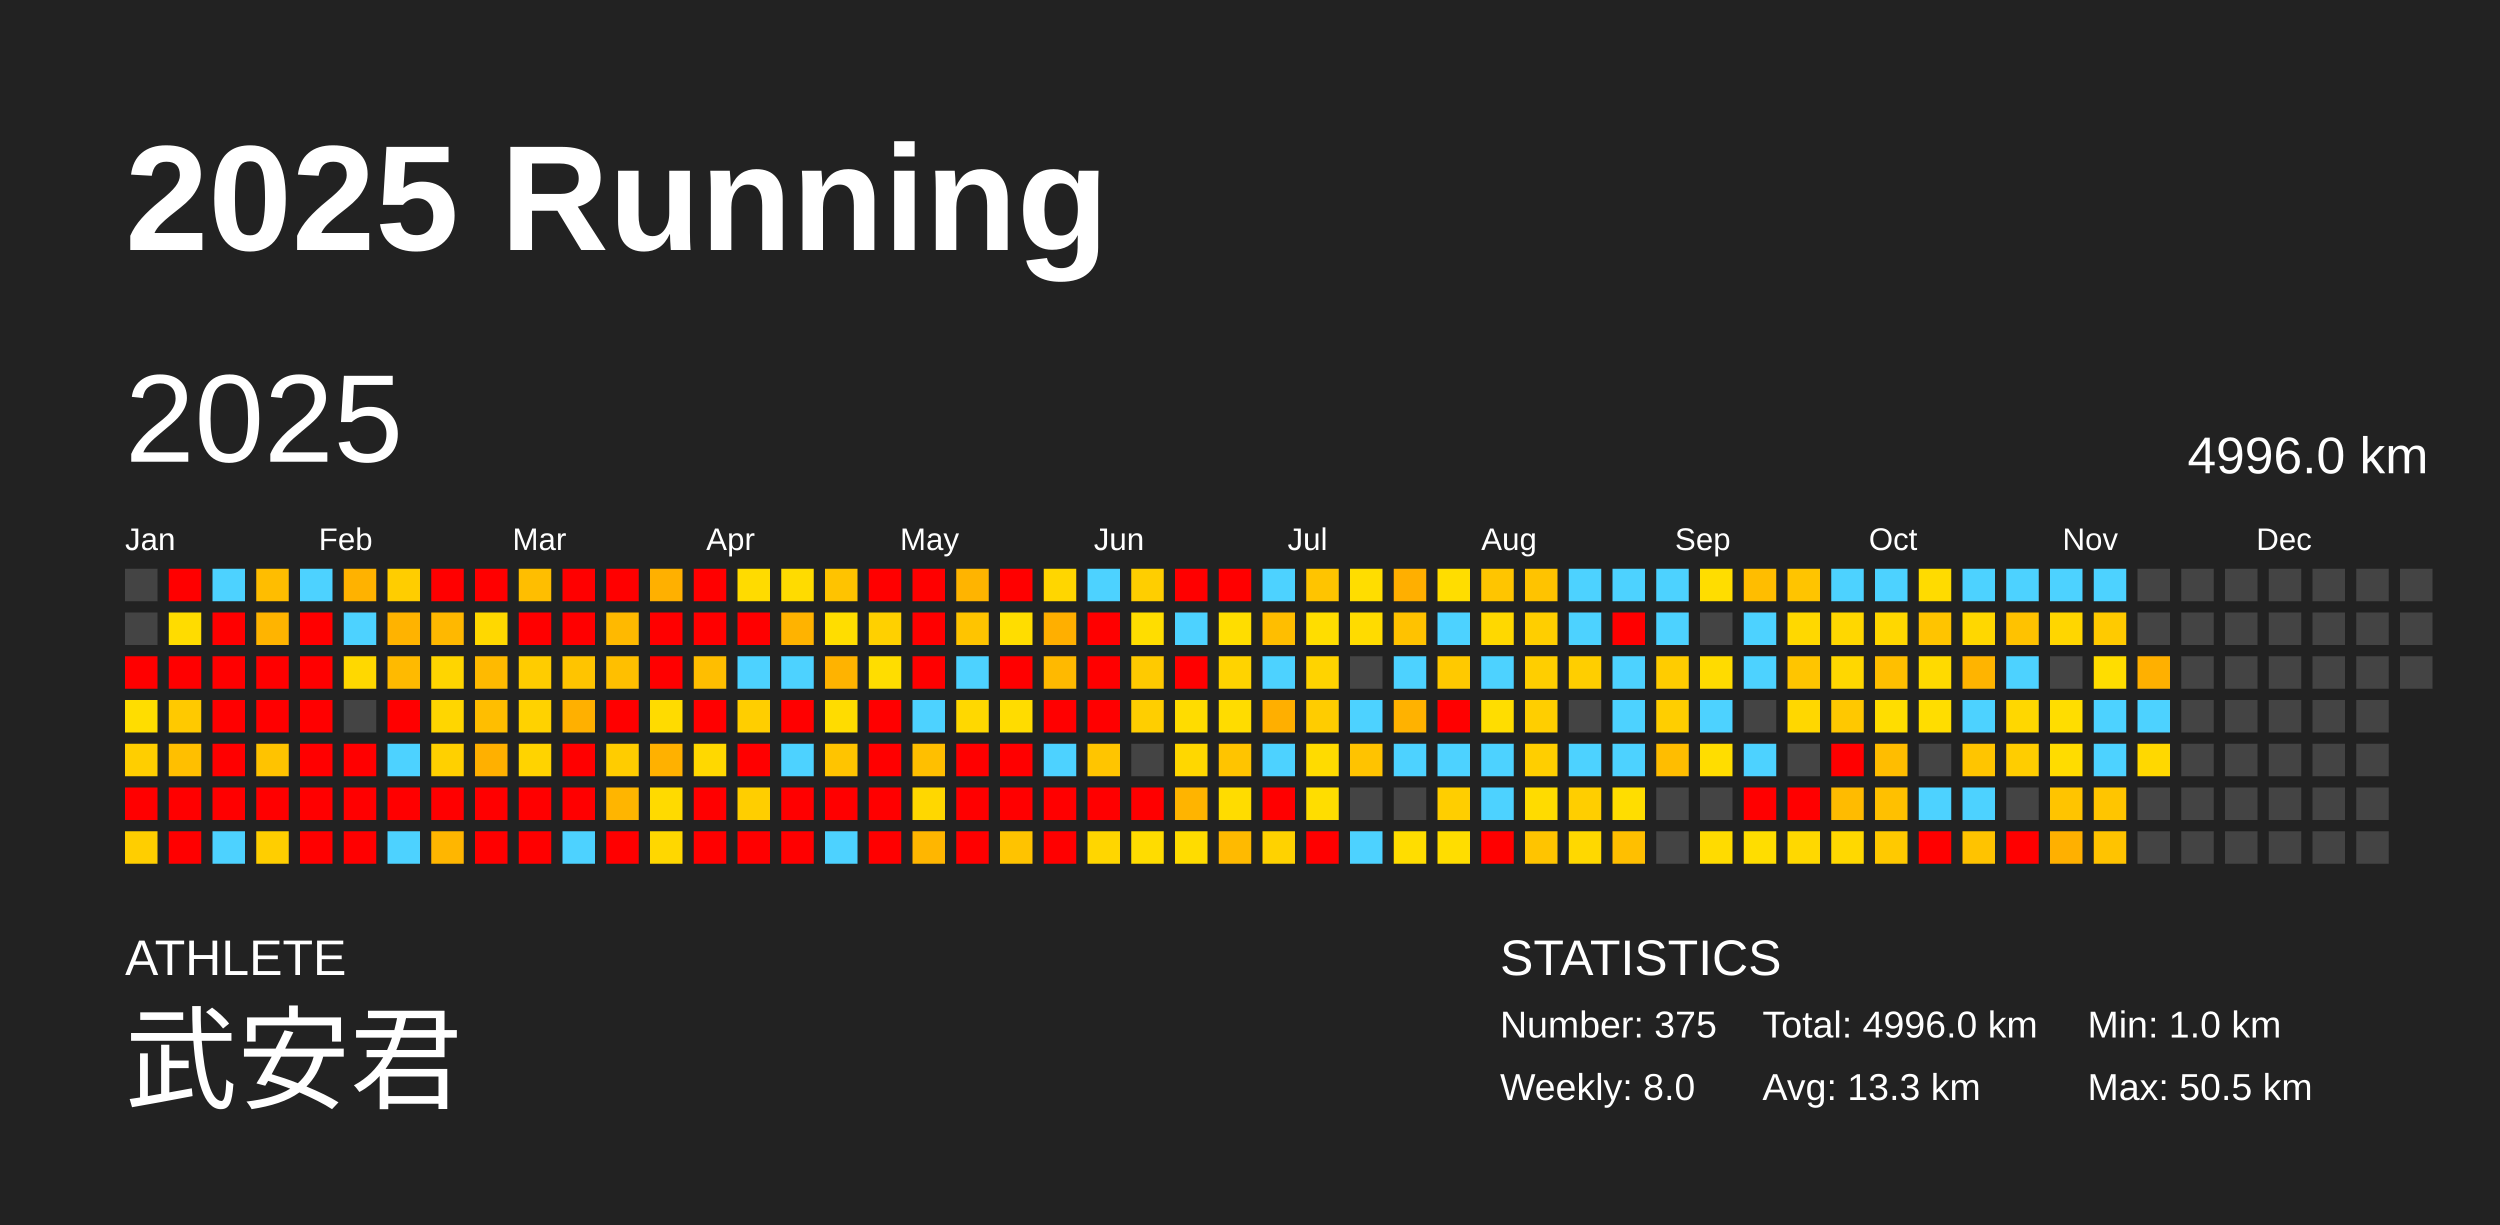
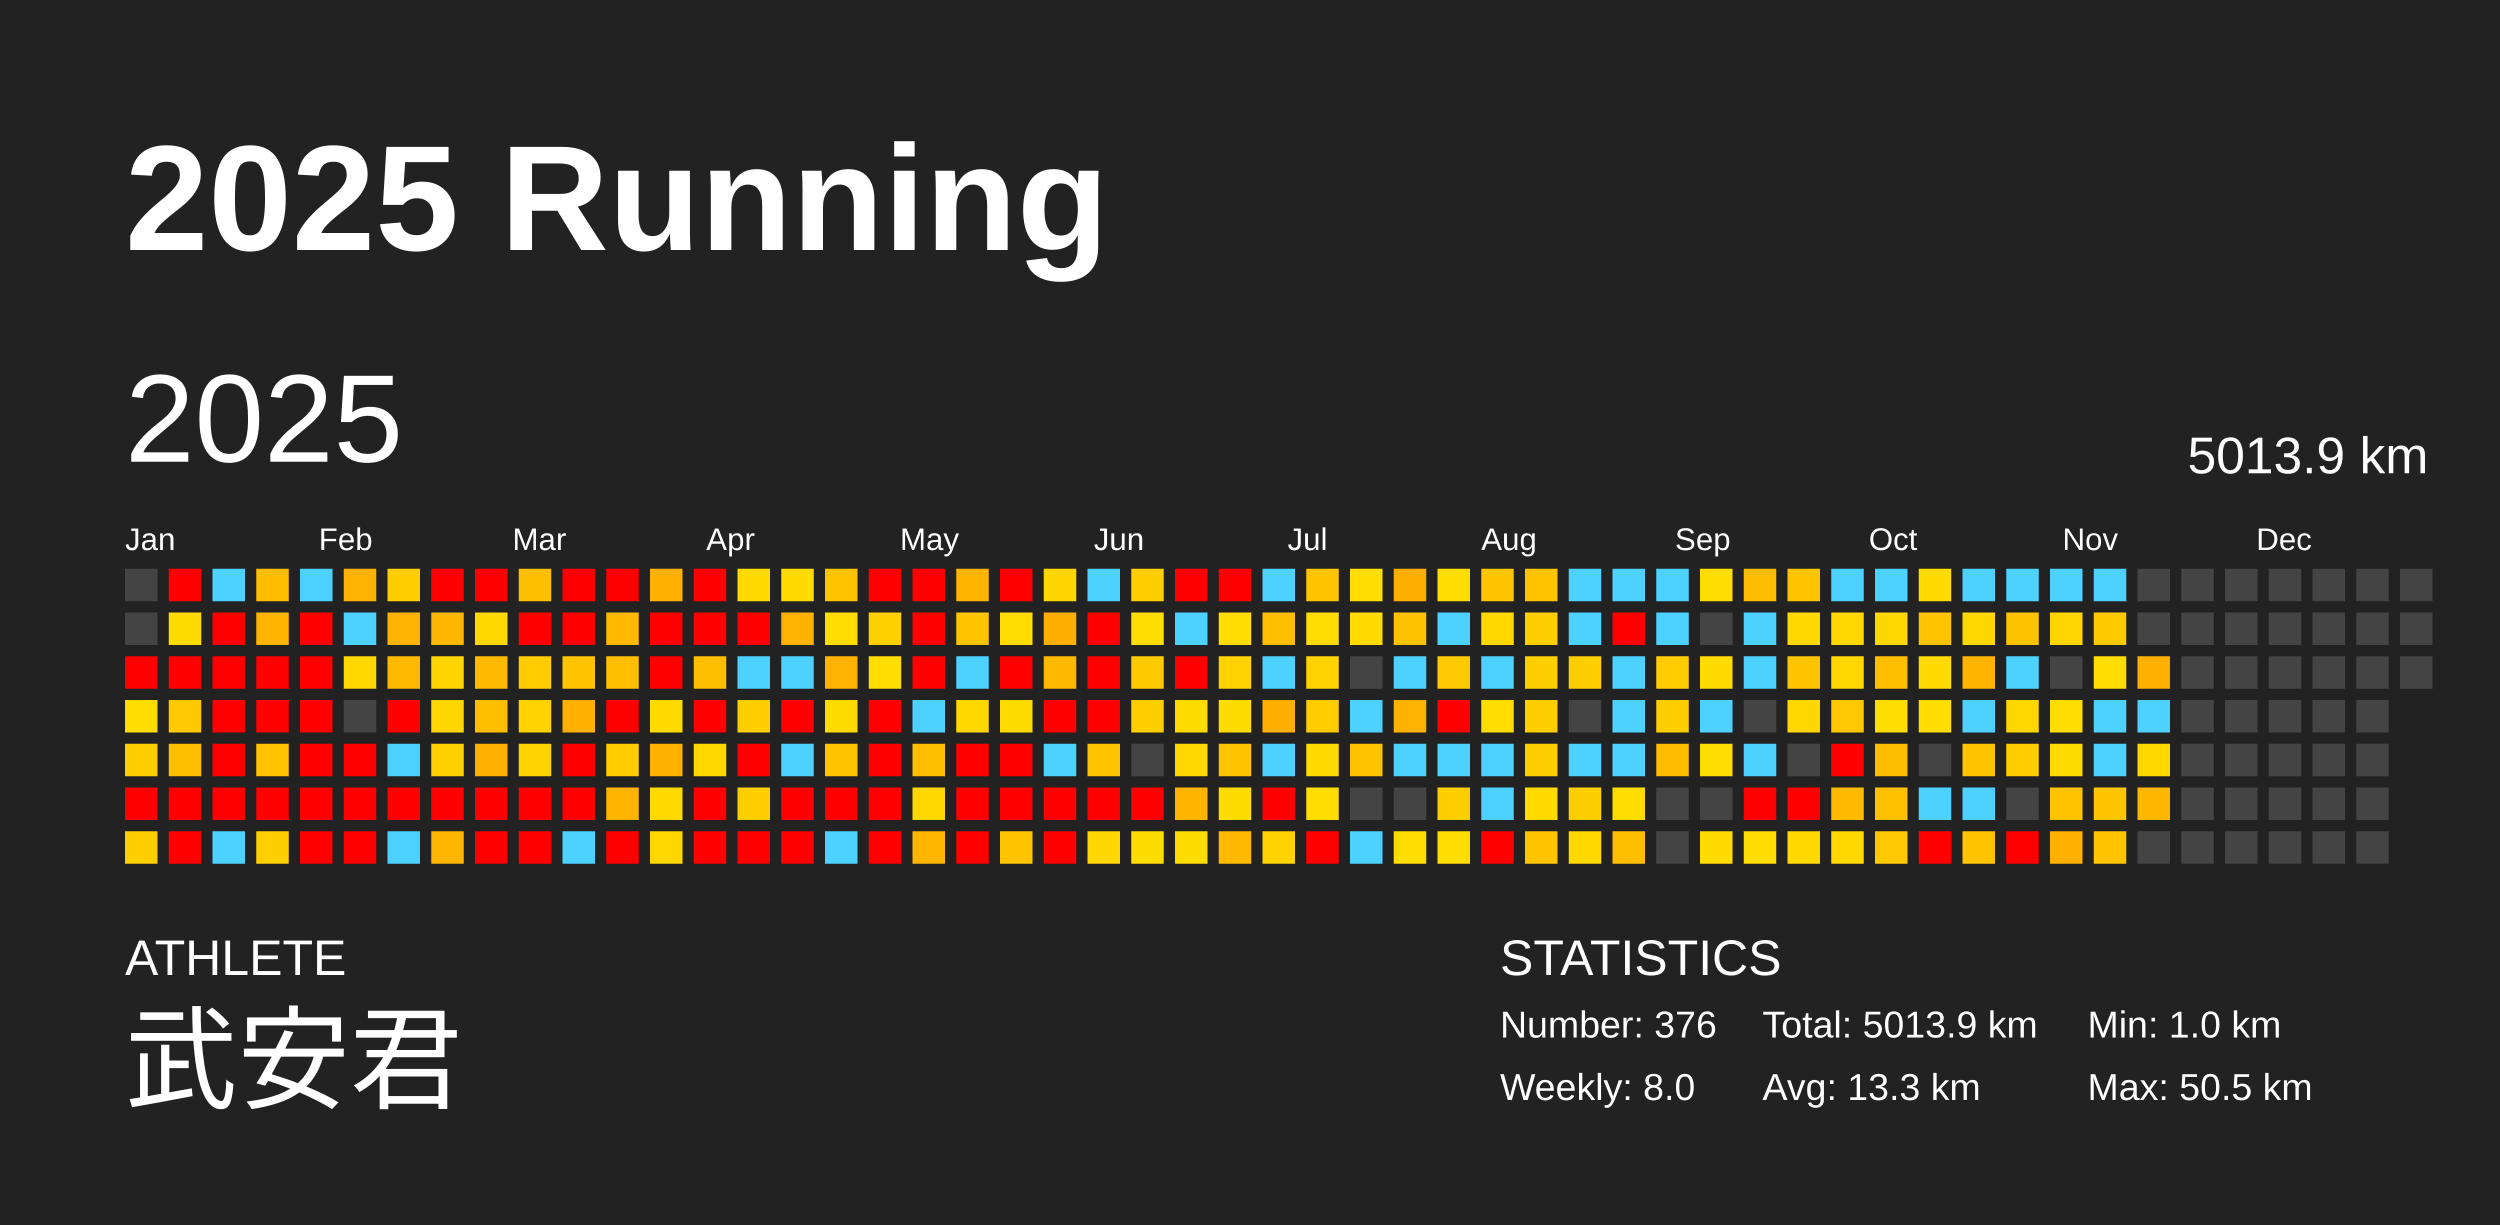
<svg xmlns="http://www.w3.org/2000/svg" baseProfile="full" height="98mm" version="1.1" viewBox="0,0,200,98" width="200mm">
  <defs />
  <rect fill="#222222" height="98" width="200" x="0" y="0" />
  <text fill="#FFFFFF" style="font-size:12px; font-family:Arial; font-weight:bold;" x="10" y="20">2025 Running</text>
  <text fill="#FFFFFF" style="font-size:4px; font-family:Arial" x="10" y="78">ATHLETE</text>
  <text fill="#FFFFFF" style="font-size:9px; font-family:Arial" x="10" y="88">武安君</text>
  <text fill="#FFFFFF" style="font-size:4px; font-family:Arial" x="120" y="78">STATISTICS</text>
-   <text fill="#FFFFFF" style="font-size:3px; font-family:Arial" x="120" y="83">Number: 375</text>
+   <text fill="#FFFFFF" style="font-size:3px; font-family:Arial" x="120" y="83">Number: 376</text>
  <text fill="#FFFFFF" style="font-size:3px; font-family:Arial" x="120" y="88">Weekly: 8.0</text>
-   <text fill="#FFFFFF" style="font-size:3px; font-family:Arial" x="141" y="83">Total: 4996.0 km</text>
+   <text fill="#FFFFFF" style="font-size:3px; font-family:Arial" x="141" y="83">Total: 5013.9 km</text>
  <text fill="#FFFFFF" style="font-size:3px; font-family:Arial" x="141" y="88">Avg: 13.3 km</text>
  <text fill="#FFFFFF" style="font-size:3px; font-family:Arial" x="167" y="83">Min: 1.0 km</text>
  <text fill="#FFFFFF" style="font-size:3px; font-family:Arial" x="167" y="88">Max: 50.5 km</text>
  <text dominant-baseline="hanging" fill="#FFFFFF" style="font-size:10.0px; font-family:Arial;" x="10" y="30">2025</text>
-   <text dominant-baseline="hanging" fill="#FFFFFF" style="font-size:4.125px; font-family:Arial;" x="175" y="35">4996.0 km</text>
+   <text dominant-baseline="hanging" fill="#FFFFFF" style="font-size:4.125px; font-family:Arial;" x="175" y="35">5013.9 km</text>
  <text fill="#FFFFFF" style="font-size:2.5px; font-family:Arial" x="10.0" y="44">Jan</text>
  <text fill="#FFFFFF" style="font-size:2.5px; font-family:Arial" x="25.5" y="44">Feb</text>
  <text fill="#FFFFFF" style="font-size:2.5px; font-family:Arial" x="41.0" y="44">Mar</text>
  <text fill="#FFFFFF" style="font-size:2.5px; font-family:Arial" x="56.5" y="44">Apr</text>
  <text fill="#FFFFFF" style="font-size:2.5px; font-family:Arial" x="72.0" y="44">May</text>
  <text fill="#FFFFFF" style="font-size:2.5px; font-family:Arial" x="87.5" y="44">Jun</text>
  <text fill="#FFFFFF" style="font-size:2.5px; font-family:Arial" x="103.0" y="44">Jul</text>
  <text fill="#FFFFFF" style="font-size:2.5px; font-family:Arial" x="118.5" y="44">Aug</text>
  <text fill="#FFFFFF" style="font-size:2.5px; font-family:Arial" x="134.0" y="44">Sep</text>
  <text fill="#FFFFFF" style="font-size:2.5px; font-family:Arial" x="149.5" y="44">Oct</text>
  <text fill="#FFFFFF" style="font-size:2.5px; font-family:Arial" x="165.0" y="44">Nov</text>
  <text fill="#FFFFFF" style="font-size:2.5px; font-family:Arial" x="180.5" y="44">Dec</text>
  <rect fill="#444444" height="2.6" width="2.6" x="10.0" y="45.5" />
  <rect fill="#444444" height="2.6" width="2.6" x="10.0" y="49.0" />
  <rect fill="red" height="2.6" width="2.6" x="10.0" y="52.5" />
  <rect fill="#ffdd00" height="2.6" width="2.6" x="10.0" y="56.0" />
  <rect fill="#ffce00" height="2.6" width="2.6" x="10.0" y="59.5" />
  <rect fill="red" height="2.6" width="2.6" x="10.0" y="63.0" />
  <rect fill="#ffce00" height="2.6" width="2.6" x="10.0" y="66.5" />
  <rect fill="red" height="2.6" width="2.6" x="13.5" y="45.5" />
  <rect fill="#ffdc00" height="2.6" width="2.6" x="13.5" y="49.0" />
  <rect fill="red" height="2.6" width="2.6" x="13.5" y="52.5" />
  <rect fill="#ffc900" height="2.6" width="2.6" x="13.5" y="56.0" />
  <rect fill="#ffbf00" height="2.6" width="2.6" x="13.5" y="59.5" />
  <rect fill="red" height="2.6" width="2.6" x="13.5" y="63.0" />
  <rect fill="red" height="2.6" width="2.6" x="13.5" y="66.5" />
  <rect fill="#4dd2ff" height="2.6" width="2.6" x="17.0" y="45.5" />
  <rect fill="red" height="2.6" width="2.6" x="17.0" y="49.0" />
  <rect fill="red" height="2.6" width="2.6" x="17.0" y="52.5" />
  <rect fill="red" height="2.6" width="2.6" x="17.0" y="56.0" />
  <rect fill="red" height="2.6" width="2.6" x="17.0" y="59.5" />
  <rect fill="red" height="2.6" width="2.6" x="17.0" y="63.0" />
  <rect fill="#4dd2ff" height="2.6" width="2.6" x="17.0" y="66.5" />
  <rect fill="#ffbd00" height="2.6" width="2.6" x="20.5" y="45.5" />
  <rect fill="#ffb400" height="2.6" width="2.6" x="20.5" y="49.0" />
  <rect fill="red" height="2.6" width="2.6" x="20.5" y="52.5" />
  <rect fill="red" height="2.6" width="2.6" x="20.5" y="56.0" />
  <rect fill="#ffc300" height="2.6" width="2.6" x="20.5" y="59.5" />
  <rect fill="red" height="2.6" width="2.6" x="20.5" y="63.0" />
  <rect fill="#ffce00" height="2.6" width="2.6" x="20.5" y="66.5" />
  <rect fill="#4dd2ff" height="2.6" width="2.6" x="24.0" y="45.5" />
  <rect fill="red" height="2.6" width="2.6" x="24.0" y="49.0" />
  <rect fill="red" height="2.6" width="2.6" x="24.0" y="52.5" />
  <rect fill="red" height="2.6" width="2.6" x="24.0" y="56.0" />
  <rect fill="red" height="2.6" width="2.6" x="24.0" y="59.5" />
  <rect fill="red" height="2.6" width="2.6" x="24.0" y="63.0" />
  <rect fill="red" height="2.6" width="2.6" x="24.0" y="66.5" />
  <rect fill="#ffb200" height="2.6" width="2.6" x="27.5" y="45.5" />
  <rect fill="#4dd2ff" height="2.6" width="2.6" x="27.5" y="49.0" />
  <rect fill="#ffd800" height="2.6" width="2.6" x="27.5" y="52.5" />
  <rect fill="#444444" height="2.6" width="2.6" x="27.5" y="56.0" />
  <rect fill="red" height="2.6" width="2.6" x="27.5" y="59.5" />
  <rect fill="red" height="2.6" width="2.6" x="27.5" y="63.0" />
  <rect fill="red" height="2.6" width="2.6" x="27.5" y="66.5" />
  <rect fill="#ffcd00" height="2.6" width="2.6" x="31.0" y="45.5" />
  <rect fill="#ffb300" height="2.6" width="2.6" x="31.0" y="49.0" />
  <rect fill="#ffba00" height="2.6" width="2.6" x="31.0" y="52.5" />
  <rect fill="red" height="2.6" width="2.6" x="31.0" y="56.0" />
  <rect fill="#4dd2ff" height="2.6" width="2.6" x="31.0" y="59.5" />
  <rect fill="red" height="2.6" width="2.6" x="31.0" y="63.0" />
  <rect fill="#4dd2ff" height="2.6" width="2.6" x="31.0" y="66.5" />
  <rect fill="red" height="2.6" width="2.6" x="34.5" y="45.5" />
  <rect fill="#ffb800" height="2.6" width="2.6" x="34.5" y="49.0" />
  <rect fill="#ffd500" height="2.6" width="2.6" x="34.5" y="52.5" />
  <rect fill="#ffd600" height="2.6" width="2.6" x="34.5" y="56.0" />
  <rect fill="#ffd000" height="2.6" width="2.6" x="34.5" y="59.5" />
  <rect fill="red" height="2.6" width="2.6" x="34.5" y="63.0" />
  <rect fill="#ffb600" height="2.6" width="2.6" x="34.5" y="66.5" />
  <rect fill="red" height="2.6" width="2.6" x="38.0" y="45.5" />
  <rect fill="#ffd800" height="2.6" width="2.6" x="38.0" y="49.0" />
  <rect fill="#ffba00" height="2.6" width="2.6" x="38.0" y="52.5" />
  <rect fill="#ffbe00" height="2.6" width="2.6" x="38.0" y="56.0" />
  <rect fill="#ffb000" height="2.6" width="2.6" x="38.0" y="59.5" />
  <rect fill="red" height="2.6" width="2.6" x="38.0" y="63.0" />
  <rect fill="red" height="2.6" width="2.6" x="38.0" y="66.5" />
  <rect fill="#ffbe00" height="2.6" width="2.6" x="41.5" y="45.5" />
  <rect fill="red" height="2.6" width="2.6" x="41.5" y="49.0" />
  <rect fill="#ffcc00" height="2.6" width="2.6" x="41.5" y="52.5" />
  <rect fill="#ffd200" height="2.6" width="2.6" x="41.5" y="56.0" />
  <rect fill="#ffd300" height="2.6" width="2.6" x="41.5" y="59.5" />
  <rect fill="red" height="2.6" width="2.6" x="41.5" y="63.0" />
  <rect fill="red" height="2.6" width="2.6" x="41.5" y="66.5" />
  <rect fill="red" height="2.6" width="2.6" x="45.0" y="45.5" />
  <rect fill="red" height="2.6" width="2.6" x="45.0" y="49.0" />
  <rect fill="#ffc400" height="2.6" width="2.6" x="45.0" y="52.5" />
  <rect fill="#ffb000" height="2.6" width="2.6" x="45.0" y="56.0" />
  <rect fill="red" height="2.6" width="2.6" x="45.0" y="59.5" />
  <rect fill="red" height="2.6" width="2.6" x="45.0" y="63.0" />
  <rect fill="#4dd2ff" height="2.6" width="2.6" x="45.0" y="66.5" />
  <rect fill="red" height="2.6" width="2.6" x="48.5" y="45.5" />
  <rect fill="#ffb900" height="2.6" width="2.6" x="48.5" y="49.0" />
  <rect fill="#ffbf00" height="2.6" width="2.6" x="48.5" y="52.5" />
  <rect fill="red" height="2.6" width="2.6" x="48.5" y="56.0" />
  <rect fill="#ffcc00" height="2.6" width="2.6" x="48.5" y="59.5" />
  <rect fill="#ffb500" height="2.6" width="2.6" x="48.5" y="63.0" />
  <rect fill="red" height="2.6" width="2.6" x="48.5" y="66.5" />
  <rect fill="#ffb000" height="2.6" width="2.6" x="52.0" y="45.5" />
  <rect fill="red" height="2.6" width="2.6" x="52.0" y="49.0" />
  <rect fill="red" height="2.6" width="2.6" x="52.0" y="52.5" />
  <rect fill="#ffdb00" height="2.6" width="2.6" x="52.0" y="56.0" />
  <rect fill="#ffb100" height="2.6" width="2.6" x="52.0" y="59.5" />
  <rect fill="#ffda00" height="2.6" width="2.6" x="52.0" y="63.0" />
  <rect fill="#ffd700" height="2.6" width="2.6" x="52.0" y="66.5" />
  <rect fill="red" height="2.6" width="2.6" x="55.5" y="45.5" />
  <rect fill="red" height="2.6" width="2.6" x="55.5" y="49.0" />
  <rect fill="#ffbe00" height="2.6" width="2.6" x="55.5" y="52.5" />
  <rect fill="red" height="2.6" width="2.6" x="55.5" y="56.0" />
  <rect fill="#ffd800" height="2.6" width="2.6" x="55.5" y="59.5" />
  <rect fill="red" height="2.6" width="2.6" x="55.5" y="63.0" />
  <rect fill="red" height="2.6" width="2.6" x="55.5" y="66.5" />
  <rect fill="#ffdb00" height="2.6" width="2.6" x="59.0" y="45.5" />
  <rect fill="red" height="2.6" width="2.6" x="59.0" y="49.0" />
  <rect fill="#4dd2ff" height="2.6" width="2.6" x="59.0" y="52.5" />
  <rect fill="#ffce00" height="2.6" width="2.6" x="59.0" y="56.0" />
  <rect fill="red" height="2.6" width="2.6" x="59.0" y="59.5" />
  <rect fill="#ffce00" height="2.6" width="2.6" x="59.0" y="63.0" />
  <rect fill="red" height="2.6" width="2.6" x="59.0" y="66.5" />
  <rect fill="#ffdb00" height="2.6" width="2.6" x="62.5" y="45.5" />
  <rect fill="#ffb300" height="2.6" width="2.6" x="62.5" y="49.0" />
  <rect fill="#4dd2ff" height="2.6" width="2.6" x="62.5" y="52.5" />
  <rect fill="red" height="2.6" width="2.6" x="62.5" y="56.0" />
  <rect fill="#4dd2ff" height="2.6" width="2.6" x="62.5" y="59.5" />
  <rect fill="red" height="2.6" width="2.6" x="62.5" y="63.0" />
  <rect fill="red" height="2.6" width="2.6" x="62.5" y="66.5" />
  <rect fill="#ffc300" height="2.6" width="2.6" x="66.0" y="45.5" />
  <rect fill="#ffdd00" height="2.6" width="2.6" x="66.0" y="49.0" />
  <rect fill="#ffb300" height="2.6" width="2.6" x="66.0" y="52.5" />
  <rect fill="#ffdc00" height="2.6" width="2.6" x="66.0" y="56.0" />
  <rect fill="#ffc400" height="2.6" width="2.6" x="66.0" y="59.5" />
  <rect fill="red" height="2.6" width="2.6" x="66.0" y="63.0" />
  <rect fill="#4dd2ff" height="2.6" width="2.6" x="66.0" y="66.5" />
  <rect fill="red" height="2.6" width="2.6" x="69.5" y="45.5" />
  <rect fill="#ffd000" height="2.6" width="2.6" x="69.5" y="49.0" />
  <rect fill="#ffdd00" height="2.6" width="2.6" x="69.5" y="52.5" />
  <rect fill="red" height="2.6" width="2.6" x="69.5" y="56.0" />
  <rect fill="red" height="2.6" width="2.6" x="69.5" y="59.5" />
  <rect fill="red" height="2.6" width="2.6" x="69.5" y="63.0" />
  <rect fill="red" height="2.6" width="2.6" x="69.5" y="66.5" />
  <rect fill="red" height="2.6" width="2.6" x="73.0" y="45.5" />
  <rect fill="red" height="2.6" width="2.6" x="73.0" y="49.0" />
  <rect fill="red" height="2.6" width="2.6" x="73.0" y="52.5" />
  <rect fill="#4dd2ff" height="2.6" width="2.6" x="73.0" y="56.0" />
  <rect fill="#ffbf00" height="2.6" width="2.6" x="73.0" y="59.5" />
  <rect fill="#ffd700" height="2.6" width="2.6" x="73.0" y="63.0" />
  <rect fill="#ffb600" height="2.6" width="2.6" x="73.0" y="66.5" />
  <rect fill="#ffb400" height="2.6" width="2.6" x="76.5" y="45.5" />
  <rect fill="#ffc400" height="2.6" width="2.6" x="76.5" y="49.0" />
  <rect fill="#4dd2ff" height="2.6" width="2.6" x="76.5" y="52.5" />
  <rect fill="#ffd800" height="2.6" width="2.6" x="76.5" y="56.0" />
  <rect fill="red" height="2.6" width="2.6" x="76.5" y="59.5" />
  <rect fill="red" height="2.6" width="2.6" x="76.5" y="63.0" />
  <rect fill="red" height="2.6" width="2.6" x="76.5" y="66.5" />
  <rect fill="red" height="2.6" width="2.6" x="80.0" y="45.5" />
  <rect fill="#ffdd00" height="2.6" width="2.6" x="80.0" y="49.0" />
  <rect fill="red" height="2.6" width="2.6" x="80.0" y="52.5" />
  <rect fill="#ffdc00" height="2.6" width="2.6" x="80.0" y="56.0" />
  <rect fill="red" height="2.6" width="2.6" x="80.0" y="59.5" />
  <rect fill="red" height="2.6" width="2.6" x="80.0" y="63.0" />
  <rect fill="#ffc300" height="2.6" width="2.6" x="80.0" y="66.5" />
  <rect fill="#ffd600" height="2.6" width="2.6" x="83.5" y="45.5" />
  <rect fill="#ffaf00" height="2.6" width="2.6" x="83.5" y="49.0" />
  <rect fill="#ffb900" height="2.6" width="2.6" x="83.5" y="52.5" />
  <rect fill="red" height="2.6" width="2.6" x="83.5" y="56.0" />
  <rect fill="#4dd2ff" height="2.6" width="2.6" x="83.5" y="59.5" />
  <rect fill="red" height="2.6" width="2.6" x="83.5" y="63.0" />
  <rect fill="red" height="2.6" width="2.6" x="83.5" y="66.5" />
  <rect fill="#4dd2ff" height="2.6" width="2.6" x="87.0" y="45.5" />
  <rect fill="red" height="2.6" width="2.6" x="87.0" y="49.0" />
  <rect fill="red" height="2.6" width="2.6" x="87.0" y="52.5" />
  <rect fill="red" height="2.6" width="2.6" x="87.0" y="56.0" />
  <rect fill="#ffc500" height="2.6" width="2.6" x="87.0" y="59.5" />
  <rect fill="red" height="2.6" width="2.6" x="87.0" y="63.0" />
  <rect fill="#ffd600" height="2.6" width="2.6" x="87.0" y="66.5" />
  <rect fill="#ffce00" height="2.6" width="2.6" x="90.5" y="45.5" />
  <rect fill="#ffdd00" height="2.6" width="2.6" x="90.5" y="49.0" />
  <rect fill="#ffca00" height="2.6" width="2.6" x="90.5" y="52.5" />
  <rect fill="#ffce00" height="2.6" width="2.6" x="90.5" y="56.0" />
  <rect fill="#444444" height="2.6" width="2.6" x="90.5" y="59.5" />
  <rect fill="red" height="2.6" width="2.6" x="90.5" y="63.0" />
  <rect fill="#ffdc00" height="2.6" width="2.6" x="90.5" y="66.5" />
  <rect fill="red" height="2.6" width="2.6" x="94.0" y="45.5" />
  <rect fill="#4dd2ff" height="2.6" width="2.6" x="94.0" y="49.0" />
  <rect fill="red" height="2.6" width="2.6" x="94.0" y="52.5" />
  <rect fill="#ffdc00" height="2.6" width="2.6" x="94.0" y="56.0" />
  <rect fill="#ffd700" height="2.6" width="2.6" x="94.0" y="59.5" />
  <rect fill="#ffb400" height="2.6" width="2.6" x="94.0" y="63.0" />
  <rect fill="#ffdc00" height="2.6" width="2.6" x="94.0" y="66.5" />
  <rect fill="red" height="2.6" width="2.6" x="97.5" y="45.5" />
  <rect fill="#ffdd00" height="2.6" width="2.6" x="97.5" y="49.0" />
  <rect fill="#ffd300" height="2.6" width="2.6" x="97.5" y="52.5" />
  <rect fill="#ffdc00" height="2.6" width="2.6" x="97.5" y="56.0" />
  <rect fill="#ffc400" height="2.6" width="2.6" x="97.5" y="59.5" />
  <rect fill="#ffdc00" height="2.6" width="2.6" x="97.5" y="63.0" />
  <rect fill="#ffba00" height="2.6" width="2.6" x="97.5" y="66.5" />
  <rect fill="#4dd2ff" height="2.6" width="2.6" x="101.0" y="45.5" />
  <rect fill="#ffbe00" height="2.6" width="2.6" x="101.0" y="49.0" />
  <rect fill="#4dd2ff" height="2.6" width="2.6" x="101.0" y="52.5" />
  <rect fill="#ffaf00" height="2.6" width="2.6" x="101.0" y="56.0" />
  <rect fill="#4dd2ff" height="2.6" width="2.6" x="101.0" y="59.5" />
  <rect fill="red" height="2.6" width="2.6" x="101.0" y="63.0" />
  <rect fill="#ffd200" height="2.6" width="2.6" x="101.0" y="66.5" />
  <rect fill="#ffc400" height="2.6" width="2.6" x="104.5" y="45.5" />
  <rect fill="#ffdd00" height="2.6" width="2.6" x="104.5" y="49.0" />
  <rect fill="#ffd300" height="2.6" width="2.6" x="104.5" y="52.5" />
  <rect fill="#ffcc00" height="2.6" width="2.6" x="104.5" y="56.0" />
  <rect fill="#ffdb00" height="2.6" width="2.6" x="104.5" y="59.5" />
  <rect fill="#ffdd00" height="2.6" width="2.6" x="104.5" y="63.0" />
  <rect fill="red" height="2.6" width="2.6" x="104.5" y="66.5" />
  <rect fill="#ffdd00" height="2.6" width="2.6" x="108.0" y="45.5" />
  <rect fill="#ffdb00" height="2.6" width="2.6" x="108.0" y="49.0" />
  <rect fill="#444444" height="2.6" width="2.6" x="108.0" y="52.5" />
  <rect fill="#4dd2ff" height="2.6" width="2.6" x="108.0" y="56.0" />
  <rect fill="#ffc300" height="2.6" width="2.6" x="108.0" y="59.5" />
  <rect fill="#444444" height="2.6" width="2.6" x="108.0" y="63.0" />
  <rect fill="#4dd2ff" height="2.6" width="2.6" x="108.0" y="66.5" />
  <rect fill="#ffaf00" height="2.6" width="2.6" x="111.5" y="45.5" />
  <rect fill="#ffc200" height="2.6" width="2.6" x="111.5" y="49.0" />
  <rect fill="#4dd2ff" height="2.6" width="2.6" x="111.5" y="52.5" />
  <rect fill="#ffb200" height="2.6" width="2.6" x="111.5" y="56.0" />
  <rect fill="#4dd2ff" height="2.6" width="2.6" x="111.5" y="59.5" />
  <rect fill="#444444" height="2.6" width="2.6" x="111.5" y="63.0" />
  <rect fill="#ffdd00" height="2.6" width="2.6" x="111.5" y="66.5" />
  <rect fill="#ffdd00" height="2.6" width="2.6" x="115.0" y="45.5" />
  <rect fill="#4dd2ff" height="2.6" width="2.6" x="115.0" y="49.0" />
  <rect fill="#ffc900" height="2.6" width="2.6" x="115.0" y="52.5" />
  <rect fill="red" height="2.6" width="2.6" x="115.0" y="56.0" />
  <rect fill="#4dd2ff" height="2.6" width="2.6" x="115.0" y="59.5" />
  <rect fill="#ffce00" height="2.6" width="2.6" x="115.0" y="63.0" />
  <rect fill="#ffdd00" height="2.6" width="2.6" x="115.0" y="66.5" />
  <rect fill="#ffc500" height="2.6" width="2.6" x="118.5" y="45.5" />
  <rect fill="#ffd800" height="2.6" width="2.6" x="118.5" y="49.0" />
  <rect fill="#4dd2ff" height="2.6" width="2.6" x="118.5" y="52.5" />
  <rect fill="#ffdd00" height="2.6" width="2.6" x="118.5" y="56.0" />
  <rect fill="#4dd2ff" height="2.6" width="2.6" x="118.5" y="59.5" />
  <rect fill="#4dd2ff" height="2.6" width="2.6" x="118.5" y="63.0" />
  <rect fill="red" height="2.6" width="2.6" x="118.5" y="66.5" />
  <rect fill="#ffc300" height="2.6" width="2.6" x="122.0" y="45.5" />
  <rect fill="#ffce00" height="2.6" width="2.6" x="122.0" y="49.0" />
  <rect fill="#ffce00" height="2.6" width="2.6" x="122.0" y="52.5" />
  <rect fill="#ffce00" height="2.6" width="2.6" x="122.0" y="56.0" />
  <rect fill="#ffce00" height="2.6" width="2.6" x="122.0" y="59.5" />
  <rect fill="#ffdb00" height="2.6" width="2.6" x="122.0" y="63.0" />
  <rect fill="#ffc400" height="2.6" width="2.6" x="122.0" y="66.5" />
  <rect fill="#4dd2ff" height="2.6" width="2.6" x="125.5" y="45.5" />
  <rect fill="#4dd2ff" height="2.6" width="2.6" x="125.5" y="49.0" />
  <rect fill="#ffce00" height="2.6" width="2.6" x="125.5" y="52.5" />
  <rect fill="#444444" height="2.6" width="2.6" x="125.5" y="56.0" />
  <rect fill="#4dd2ff" height="2.6" width="2.6" x="125.5" y="59.5" />
  <rect fill="#ffce00" height="2.6" width="2.6" x="125.5" y="63.0" />
  <rect fill="#ffd800" height="2.6" width="2.6" x="125.5" y="66.5" />
  <rect fill="#4dd2ff" height="2.6" width="2.6" x="129.0" y="45.5" />
  <rect fill="red" height="2.6" width="2.6" x="129.0" y="49.0" />
  <rect fill="#4dd2ff" height="2.6" width="2.6" x="129.0" y="52.5" />
  <rect fill="#4dd2ff" height="2.6" width="2.6" x="129.0" y="56.0" />
  <rect fill="#4dd2ff" height="2.6" width="2.6" x="129.0" y="59.5" />
  <rect fill="#ffdd00" height="2.6" width="2.6" x="129.0" y="63.0" />
  <rect fill="#ffbf00" height="2.6" width="2.6" x="129.0" y="66.5" />
  <rect fill="#4dd2ff" height="2.6" width="2.6" x="132.5" y="45.5" />
  <rect fill="#4dd2ff" height="2.6" width="2.6" x="132.5" y="49.0" />
  <rect fill="#ffcc00" height="2.6" width="2.6" x="132.5" y="52.5" />
  <rect fill="#ffce00" height="2.6" width="2.6" x="132.5" y="56.0" />
  <rect fill="#ffbd00" height="2.6" width="2.6" x="132.5" y="59.5" />
  <rect fill="#444444" height="2.6" width="2.6" x="132.5" y="63.0" />
  <rect fill="#444444" height="2.6" width="2.6" x="132.5" y="66.5" />
  <rect fill="#ffdd00" height="2.6" width="2.6" x="136.0" y="45.5" />
  <rect fill="#444444" height="2.6" width="2.6" x="136.0" y="49.0" />
  <rect fill="#ffdb00" height="2.6" width="2.6" x="136.0" y="52.5" />
  <rect fill="#4dd2ff" height="2.6" width="2.6" x="136.0" y="56.0" />
  <rect fill="#ffdd00" height="2.6" width="2.6" x="136.0" y="59.5" />
  <rect fill="#444444" height="2.6" width="2.6" x="136.0" y="63.0" />
  <rect fill="#ffdb00" height="2.6" width="2.6" x="136.0" y="66.5" />
  <rect fill="#ffbd00" height="2.6" width="2.6" x="139.5" y="45.5" />
  <rect fill="#4dd2ff" height="2.6" width="2.6" x="139.5" y="49.0" />
  <rect fill="#4dd2ff" height="2.6" width="2.6" x="139.5" y="52.5" />
  <rect fill="#444444" height="2.6" width="2.6" x="139.5" y="56.0" />
  <rect fill="#4dd2ff" height="2.6" width="2.6" x="139.5" y="59.5" />
  <rect fill="red" height="2.6" width="2.6" x="139.5" y="63.0" />
  <rect fill="#ffdd00" height="2.6" width="2.6" x="139.5" y="66.5" />
  <rect fill="#ffc400" height="2.6" width="2.6" x="143.0" y="45.5" />
  <rect fill="#ffd800" height="2.6" width="2.6" x="143.0" y="49.0" />
  <rect fill="#ffc500" height="2.6" width="2.6" x="143.0" y="52.5" />
  <rect fill="#ffd700" height="2.6" width="2.6" x="143.0" y="56.0" />
  <rect fill="#444444" height="2.6" width="2.6" x="143.0" y="59.5" />
  <rect fill="red" height="2.6" width="2.6" x="143.0" y="63.0" />
  <rect fill="#ffd800" height="2.6" width="2.6" x="143.0" y="66.5" />
  <rect fill="#4dd2ff" height="2.6" width="2.6" x="146.5" y="45.5" />
  <rect fill="#ffd700" height="2.6" width="2.6" x="146.5" y="49.0" />
  <rect fill="#ffd700" height="2.6" width="2.6" x="146.5" y="52.5" />
  <rect fill="#ffc800" height="2.6" width="2.6" x="146.5" y="56.0" />
  <rect fill="red" height="2.6" width="2.6" x="146.5" y="59.5" />
  <rect fill="#ffbb00" height="2.6" width="2.6" x="146.5" y="63.0" />
  <rect fill="#ffd800" height="2.6" width="2.6" x="146.5" y="66.5" />
  <rect fill="#4dd2ff" height="2.6" width="2.6" x="150.0" y="45.5" />
  <rect fill="#ffd700" height="2.6" width="2.6" x="150.0" y="49.0" />
  <rect fill="#ffbf00" height="2.6" width="2.6" x="150.0" y="52.5" />
  <rect fill="#ffdd00" height="2.6" width="2.6" x="150.0" y="56.0" />
  <rect fill="#ffbd00" height="2.6" width="2.6" x="150.0" y="59.5" />
  <rect fill="#ffc000" height="2.6" width="2.6" x="150.0" y="63.0" />
  <rect fill="#ffc900" height="2.6" width="2.6" x="150.0" y="66.5" />
  <rect fill="#ffdb00" height="2.6" width="2.6" x="153.5" y="45.5" />
  <rect fill="#ffc400" height="2.6" width="2.6" x="153.5" y="49.0" />
  <rect fill="#ffda00" height="2.6" width="2.6" x="153.5" y="52.5" />
  <rect fill="#ffdd00" height="2.6" width="2.6" x="153.5" y="56.0" />
  <rect fill="#444444" height="2.6" width="2.6" x="153.5" y="59.5" />
  <rect fill="#4dd2ff" height="2.6" width="2.6" x="153.5" y="63.0" />
  <rect fill="red" height="2.6" width="2.6" x="153.5" y="66.5" />
  <rect fill="#4dd2ff" height="2.6" width="2.6" x="157.0" y="45.5" />
  <rect fill="#ffd700" height="2.6" width="2.6" x="157.0" y="49.0" />
  <rect fill="#ffb400" height="2.6" width="2.6" x="157.0" y="52.5" />
  <rect fill="#4dd2ff" height="2.6" width="2.6" x="157.0" y="56.0" />
  <rect fill="#ffc500" height="2.6" width="2.6" x="157.0" y="59.5" />
  <rect fill="#4dd2ff" height="2.6" width="2.6" x="157.0" y="63.0" />
  <rect fill="#ffc300" height="2.6" width="2.6" x="157.0" y="66.5" />
  <rect fill="#4dd2ff" height="2.6" width="2.6" x="160.5" y="45.5" />
  <rect fill="#ffc200" height="2.6" width="2.6" x="160.5" y="49.0" />
  <rect fill="#4dd2ff" height="2.6" width="2.6" x="160.5" y="52.5" />
  <rect fill="#ffd700" height="2.6" width="2.6" x="160.5" y="56.0" />
  <rect fill="#ffcd00" height="2.6" width="2.6" x="160.5" y="59.5" />
  <rect fill="#444444" height="2.6" width="2.6" x="160.5" y="63.0" />
  <rect fill="red" height="2.6" width="2.6" x="160.5" y="66.5" />
  <rect fill="#4dd2ff" height="2.6" width="2.6" x="164.0" y="45.5" />
  <rect fill="#ffd600" height="2.6" width="2.6" x="164.0" y="49.0" />
  <rect fill="#444444" height="2.6" width="2.6" x="164.0" y="52.5" />
  <rect fill="#ffdd00" height="2.6" width="2.6" x="164.0" y="56.0" />
  <rect fill="#ffdc00" height="2.6" width="2.6" x="164.0" y="59.5" />
  <rect fill="#ffc400" height="2.6" width="2.6" x="164.0" y="63.0" />
  <rect fill="#ffb000" height="2.6" width="2.6" x="164.0" y="66.5" />
  <rect fill="#4dd2ff" height="2.6" width="2.6" x="167.5" y="45.5" />
  <rect fill="#ffca00" height="2.6" width="2.6" x="167.5" y="49.0" />
  <rect fill="#ffdd00" height="2.6" width="2.6" x="167.5" y="52.5" />
  <rect fill="#4dd2ff" height="2.6" width="2.6" x="167.5" y="56.0" />
  <rect fill="#4dd2ff" height="2.6" width="2.6" x="167.5" y="59.5" />
  <rect fill="#ffc500" height="2.6" width="2.6" x="167.5" y="63.0" />
  <rect fill="#ffc300" height="2.6" width="2.6" x="167.5" y="66.5" />
  <rect fill="#444444" height="2.6" width="2.6" x="171.0" y="45.5" />
  <rect fill="#444444" height="2.6" width="2.6" x="171.0" y="49.0" />
  <rect fill="#ffb000" height="2.6" width="2.6" x="171.0" y="52.5" />
  <rect fill="#4dd2ff" height="2.6" width="2.6" x="171.0" y="56.0" />
  <rect fill="#ffd800" height="2.6" width="2.6" x="171.0" y="59.5" />
-   <rect fill="#444444" height="2.6" width="2.6" x="171.0" y="63.0" />
+   <rect fill="#ffb700" height="2.6" width="2.6" x="171.0" y="63.0" />
  <rect fill="#444444" height="2.6" width="2.6" x="171.0" y="66.5" />
  <rect fill="#444444" height="2.6" width="2.6" x="174.5" y="45.5" />
  <rect fill="#444444" height="2.6" width="2.6" x="174.5" y="49.0" />
  <rect fill="#444444" height="2.6" width="2.6" x="174.5" y="52.5" />
  <rect fill="#444444" height="2.6" width="2.6" x="174.5" y="56.0" />
  <rect fill="#444444" height="2.6" width="2.6" x="174.5" y="59.5" />
  <rect fill="#444444" height="2.6" width="2.6" x="174.5" y="63.0" />
  <rect fill="#444444" height="2.6" width="2.6" x="174.5" y="66.5" />
  <rect fill="#444444" height="2.6" width="2.6" x="178.0" y="45.5" />
  <rect fill="#444444" height="2.6" width="2.6" x="178.0" y="49.0" />
  <rect fill="#444444" height="2.6" width="2.6" x="178.0" y="52.5" />
  <rect fill="#444444" height="2.6" width="2.6" x="178.0" y="56.0" />
  <rect fill="#444444" height="2.6" width="2.6" x="178.0" y="59.5" />
  <rect fill="#444444" height="2.6" width="2.6" x="178.0" y="63.0" />
  <rect fill="#444444" height="2.6" width="2.6" x="178.0" y="66.5" />
  <rect fill="#444444" height="2.6" width="2.6" x="181.5" y="45.5" />
  <rect fill="#444444" height="2.6" width="2.6" x="181.5" y="49.0" />
  <rect fill="#444444" height="2.6" width="2.6" x="181.5" y="52.5" />
  <rect fill="#444444" height="2.6" width="2.6" x="181.5" y="56.0" />
  <rect fill="#444444" height="2.6" width="2.6" x="181.5" y="59.5" />
  <rect fill="#444444" height="2.6" width="2.6" x="181.5" y="63.0" />
  <rect fill="#444444" height="2.6" width="2.6" x="181.5" y="66.5" />
  <rect fill="#444444" height="2.6" width="2.6" x="185.0" y="45.5" />
  <rect fill="#444444" height="2.6" width="2.6" x="185.0" y="49.0" />
  <rect fill="#444444" height="2.6" width="2.6" x="185.0" y="52.5" />
  <rect fill="#444444" height="2.6" width="2.6" x="185.0" y="56.0" />
  <rect fill="#444444" height="2.6" width="2.6" x="185.0" y="59.5" />
  <rect fill="#444444" height="2.6" width="2.6" x="185.0" y="63.0" />
  <rect fill="#444444" height="2.6" width="2.6" x="185.0" y="66.5" />
  <rect fill="#444444" height="2.6" width="2.6" x="188.5" y="45.5" />
  <rect fill="#444444" height="2.6" width="2.6" x="188.5" y="49.0" />
  <rect fill="#444444" height="2.6" width="2.6" x="188.5" y="52.5" />
  <rect fill="#444444" height="2.6" width="2.6" x="188.5" y="56.0" />
  <rect fill="#444444" height="2.6" width="2.6" x="188.5" y="59.5" />
  <rect fill="#444444" height="2.6" width="2.6" x="188.5" y="63.0" />
  <rect fill="#444444" height="2.6" width="2.6" x="188.5" y="66.5" />
  <rect fill="#444444" height="2.6" width="2.6" x="192.0" y="45.5" />
  <rect fill="#444444" height="2.6" width="2.6" x="192.0" y="49.0" />
  <rect fill="#444444" height="2.6" width="2.6" x="192.0" y="52.5" />
</svg>
